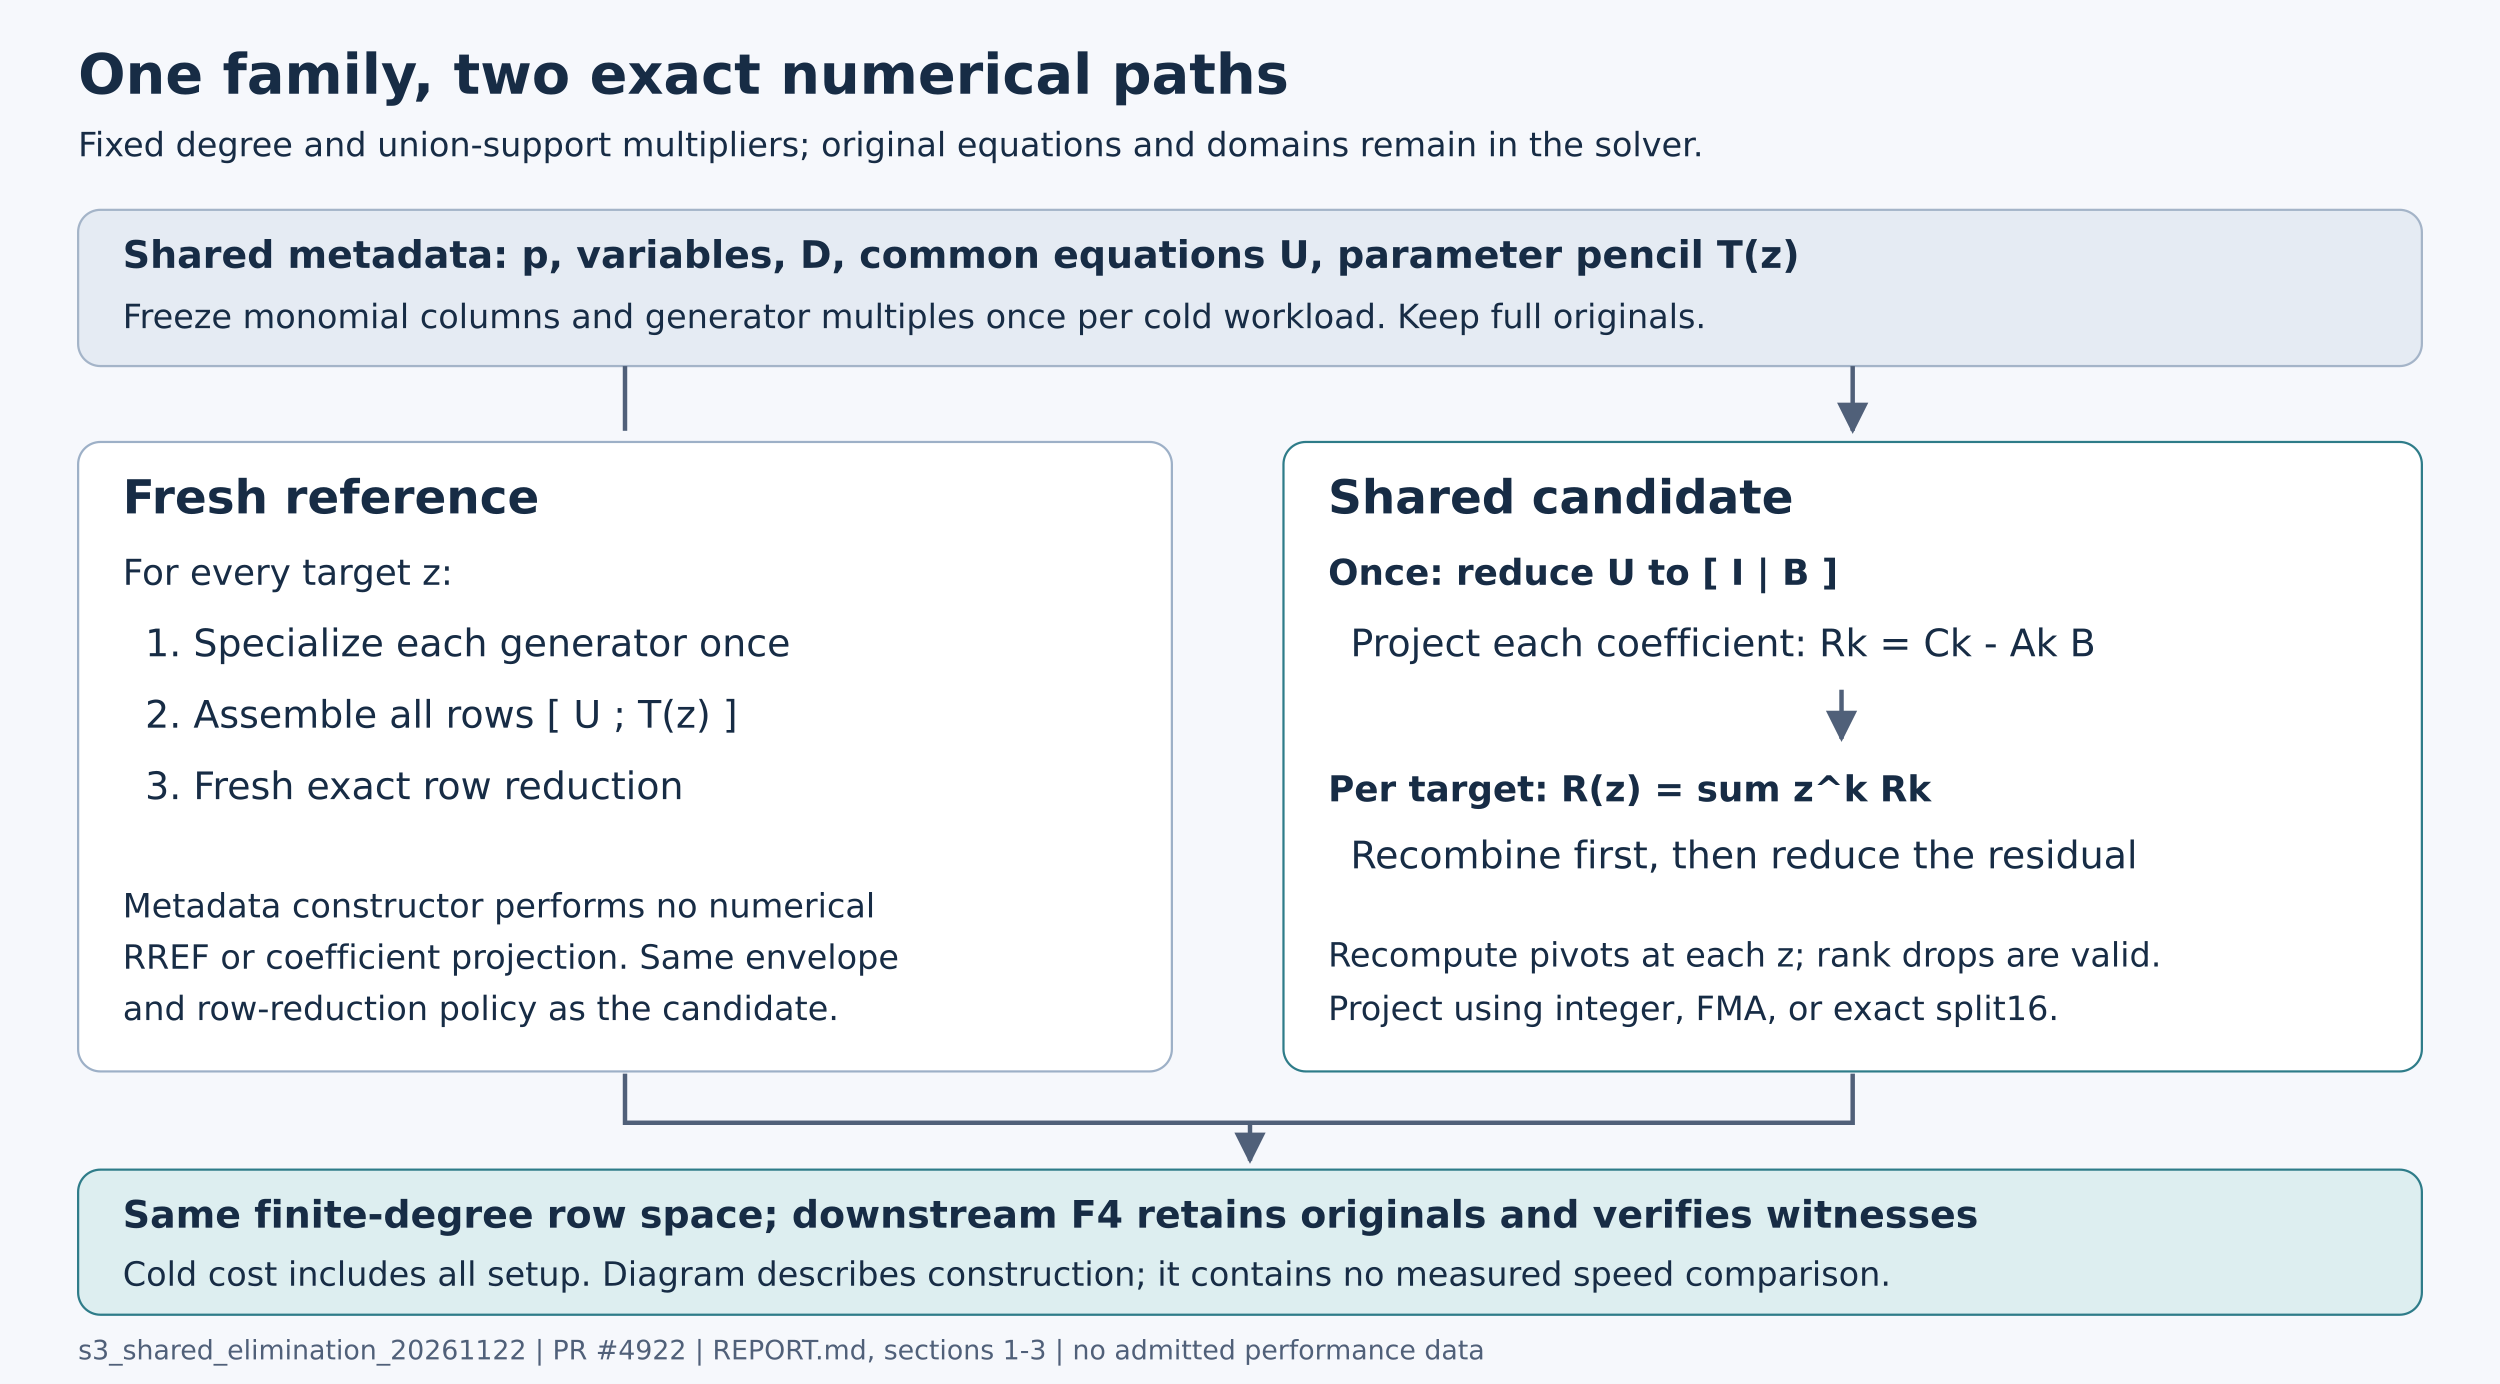
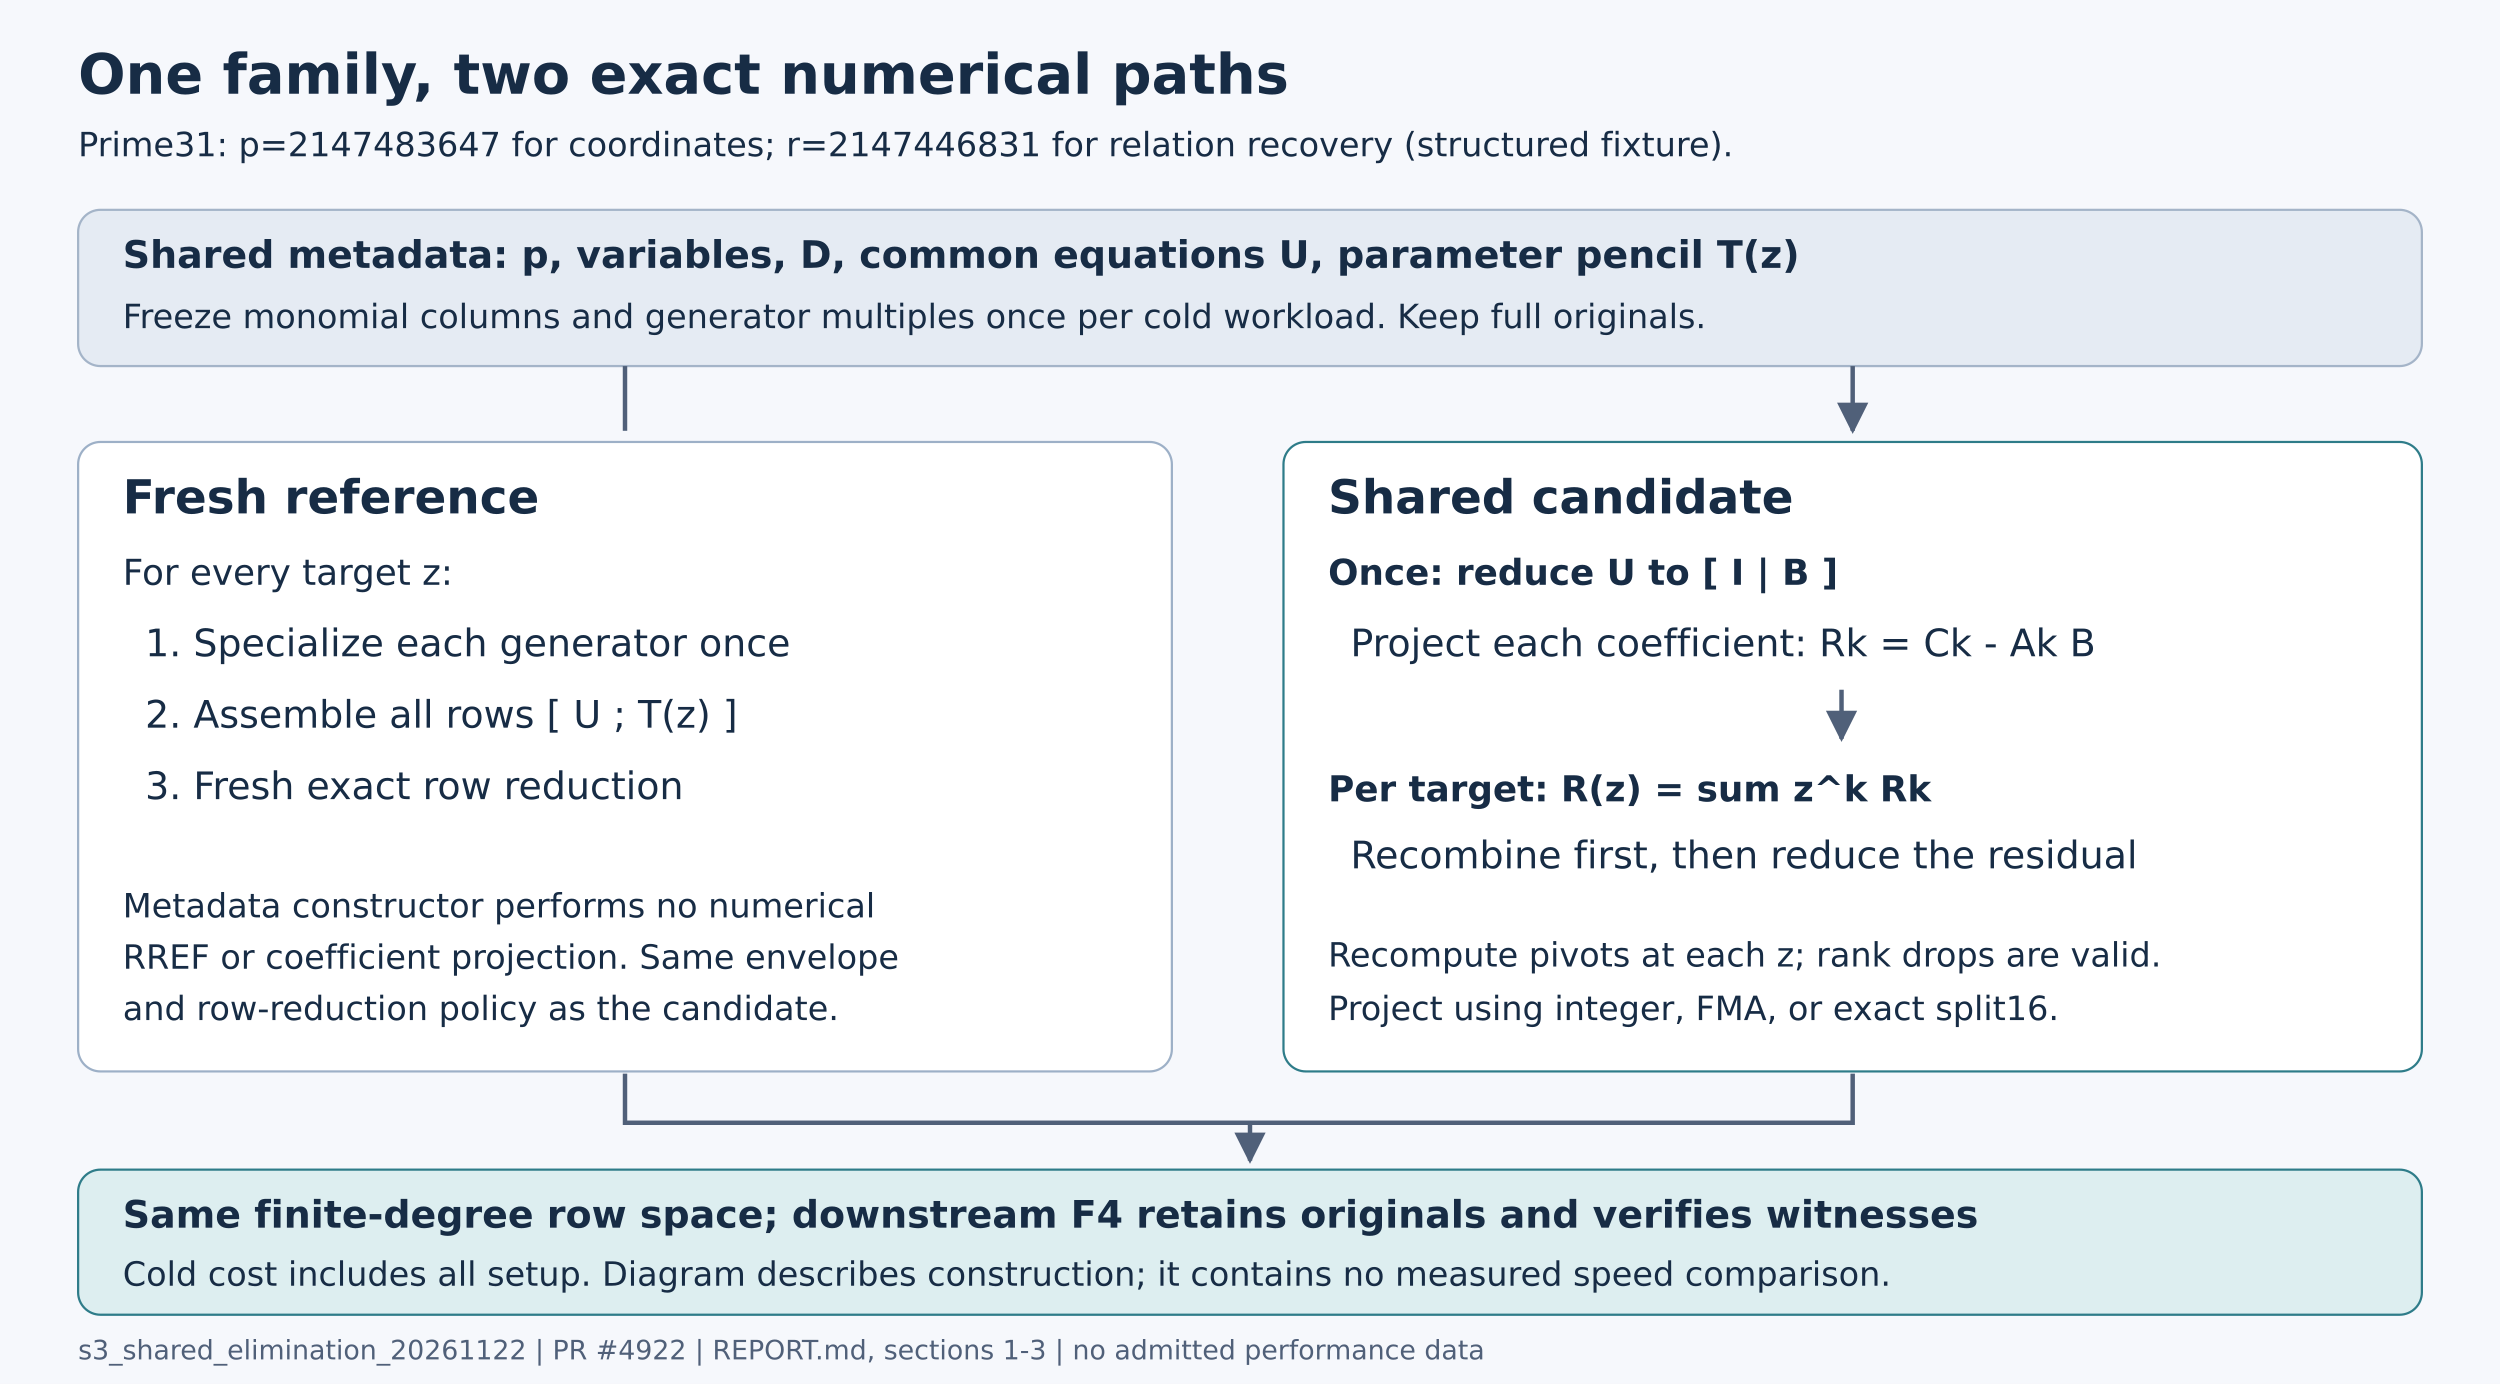
<svg xmlns="http://www.w3.org/2000/svg" width="1120" height="620" viewBox="0 0 1120 620">
  <defs>
    <marker id="arrow" viewBox="0 0 10 10" refX="9" refY="5" markerWidth="7" markerHeight="7" orient="auto-start-reverse">
      <path d="M0 0L10 5L0 10Z" fill="#506079" />
    </marker>
  </defs>
  <rect width="1120" height="620" fill="#f6f8fc" />
  <g font-family="DejaVu Sans, sans-serif" fill="#172c45">
    <text x="35" y="42" font-size="25" font-weight="bold">One family, two exact numerical paths</text>
-     <text x="35" y="70" font-size="15">Fixed degree and union-support multipliers; original equations and domains remain in the solver.</text>
+     <text x="35" y="70" font-size="15">Prime31: p=2147483647 for coordinates; r=2147446831 for relation recovery (structured fixture).</text>
    <rect x="35" y="94" width="1050" height="70" rx="10" fill="#e5ebf3" stroke="#a4b4c8" />
    <text x="55" y="120" font-size="17" font-weight="bold">Shared metadata: p, variables, D, common equations U, parameter pencil T(z)</text>
    <text x="55" y="147" font-size="15">Freeze monomial columns and generator multiples once per cold workload. Keep full originals.</text>
    <rect x="35" y="198" width="490" height="282" rx="10" fill="#fff" stroke="#9db0c7" />
    <rect x="575" y="198" width="510" height="282" rx="10" fill="#fff" stroke="#2e7c89" />
    <text x="55" y="230" font-size="21" font-weight="bold">Fresh reference</text>
    <text x="595" y="230" font-size="21" font-weight="bold">Shared candidate</text>
    <text x="55" y="262" font-size="16">For every target z:</text>
    <text x="65" y="294" font-size="17">1. Specialize each generator once</text>
    <text x="65" y="326" font-size="17">2. Assemble all rows [ U ; T(z) ]</text>
    <text x="65" y="358" font-size="17">3. Fresh exact row reduction</text>
    <text x="55" y="411" font-size="15">Metadata constructor performs no numerical</text>
    <text x="55" y="434" font-size="15">RREF or coefficient projection. Same envelope</text>
    <text x="55" y="457" font-size="15">and row-reduction policy as the candidate.</text>
    <text x="595" y="262" font-size="16" font-weight="bold">Once: reduce U to [ I | B ]</text>
    <text x="605" y="294" font-size="17">Project each coefficient: Rk = Ck - Ak B</text>
    <path d="M825 309V331" stroke="#506079" stroke-width="2" marker-end="url(#arrow)" />
    <text x="595" y="359" font-size="16" font-weight="bold">Per target: R(z) = sum z^k Rk</text>
    <text x="605" y="389" font-size="17">Recombine first, then reduce the residual</text>
    <text x="595" y="433" font-size="15">Recompute pivots at each z; rank drops are valid.</text>
    <text x="595" y="457" font-size="15">Project using integer, FMA, or exact split16.</text>
    <path d="M280 164V193M830 164V193" stroke="#506079" stroke-width="2" marker-end="url(#arrow)" />
    <path d="M280 481V503H560M830 481V503H560V520" fill="none" stroke="#506079" stroke-width="2" marker-end="url(#arrow)" />
    <rect x="35" y="524" width="1050" height="65" rx="10" fill="#ddeef0" stroke="#2e7c89" />
    <text x="55" y="550" font-size="17" font-weight="bold">Same finite-degree row space; downstream F4 retains originals and verifies witnesses</text>
    <text x="55" y="576" font-size="15">Cold cost includes all setup. Diagram describes construction; it contains no measured speed comparison.</text>
    <text x="35" y="609" font-size="12" fill="#506079">s3_shared_elimination_20261122 | PR #4922 | REPORT.md, sections 1-3 | no admitted performance data</text>
  </g>
</svg>
